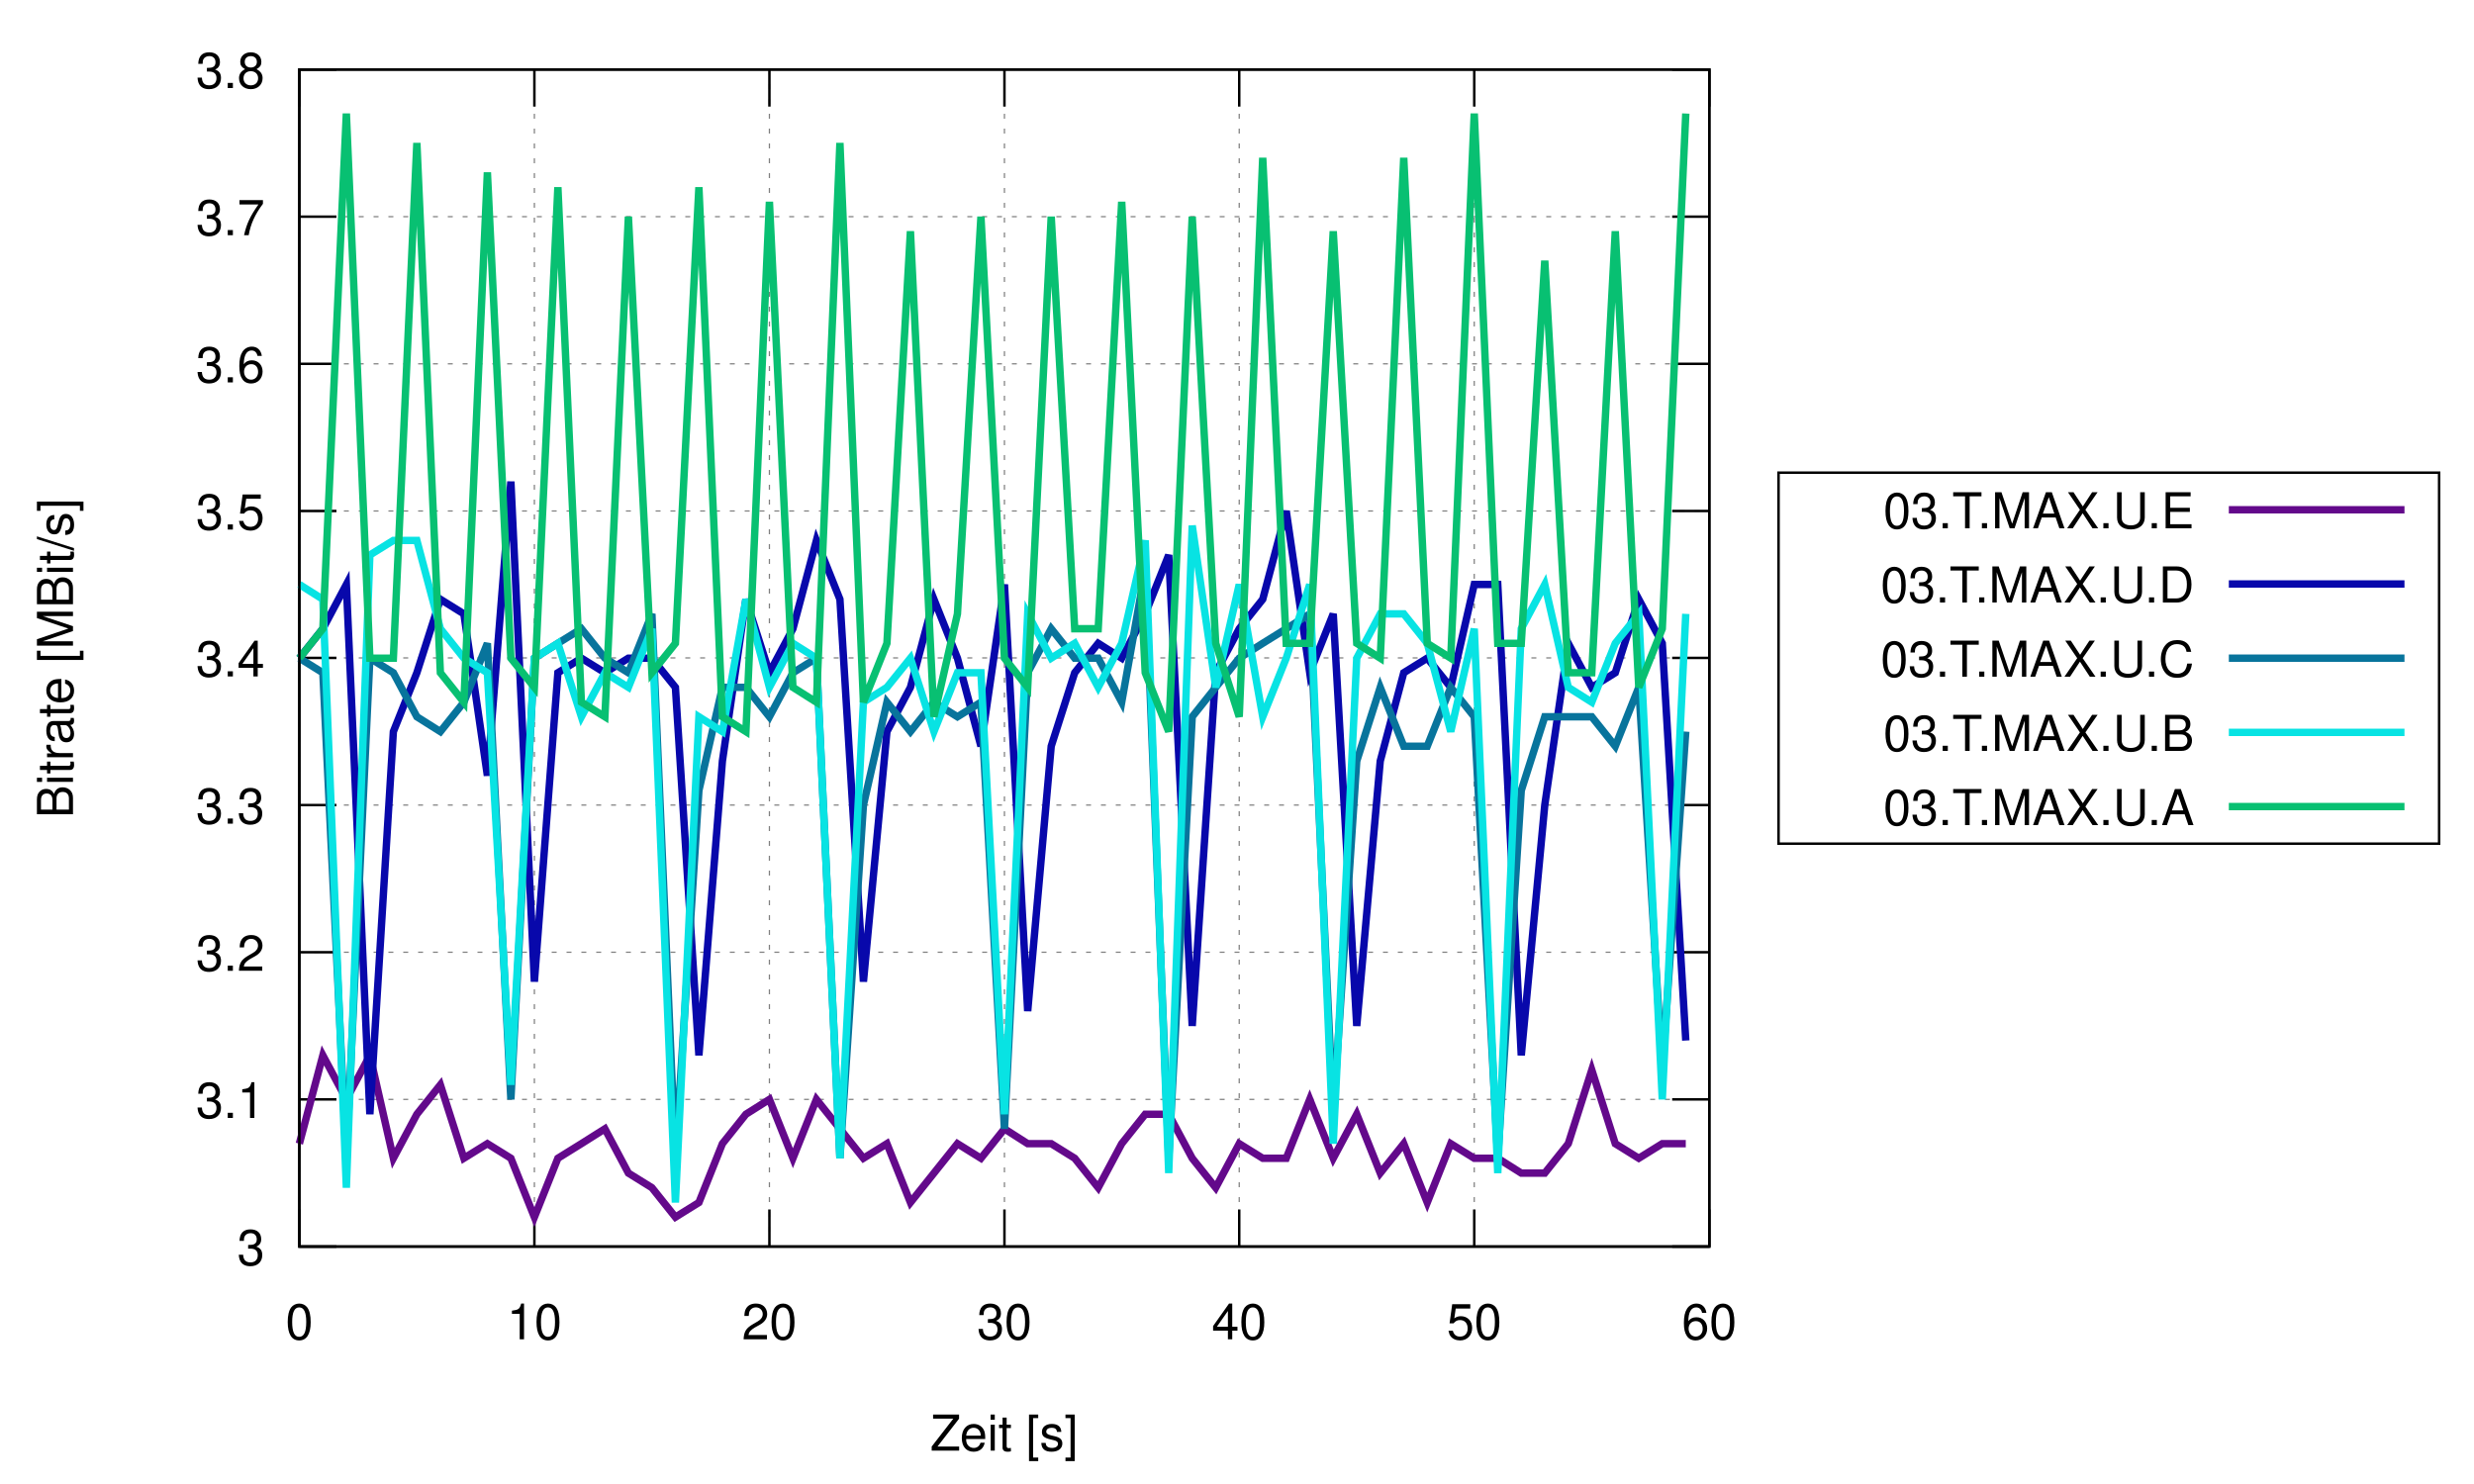
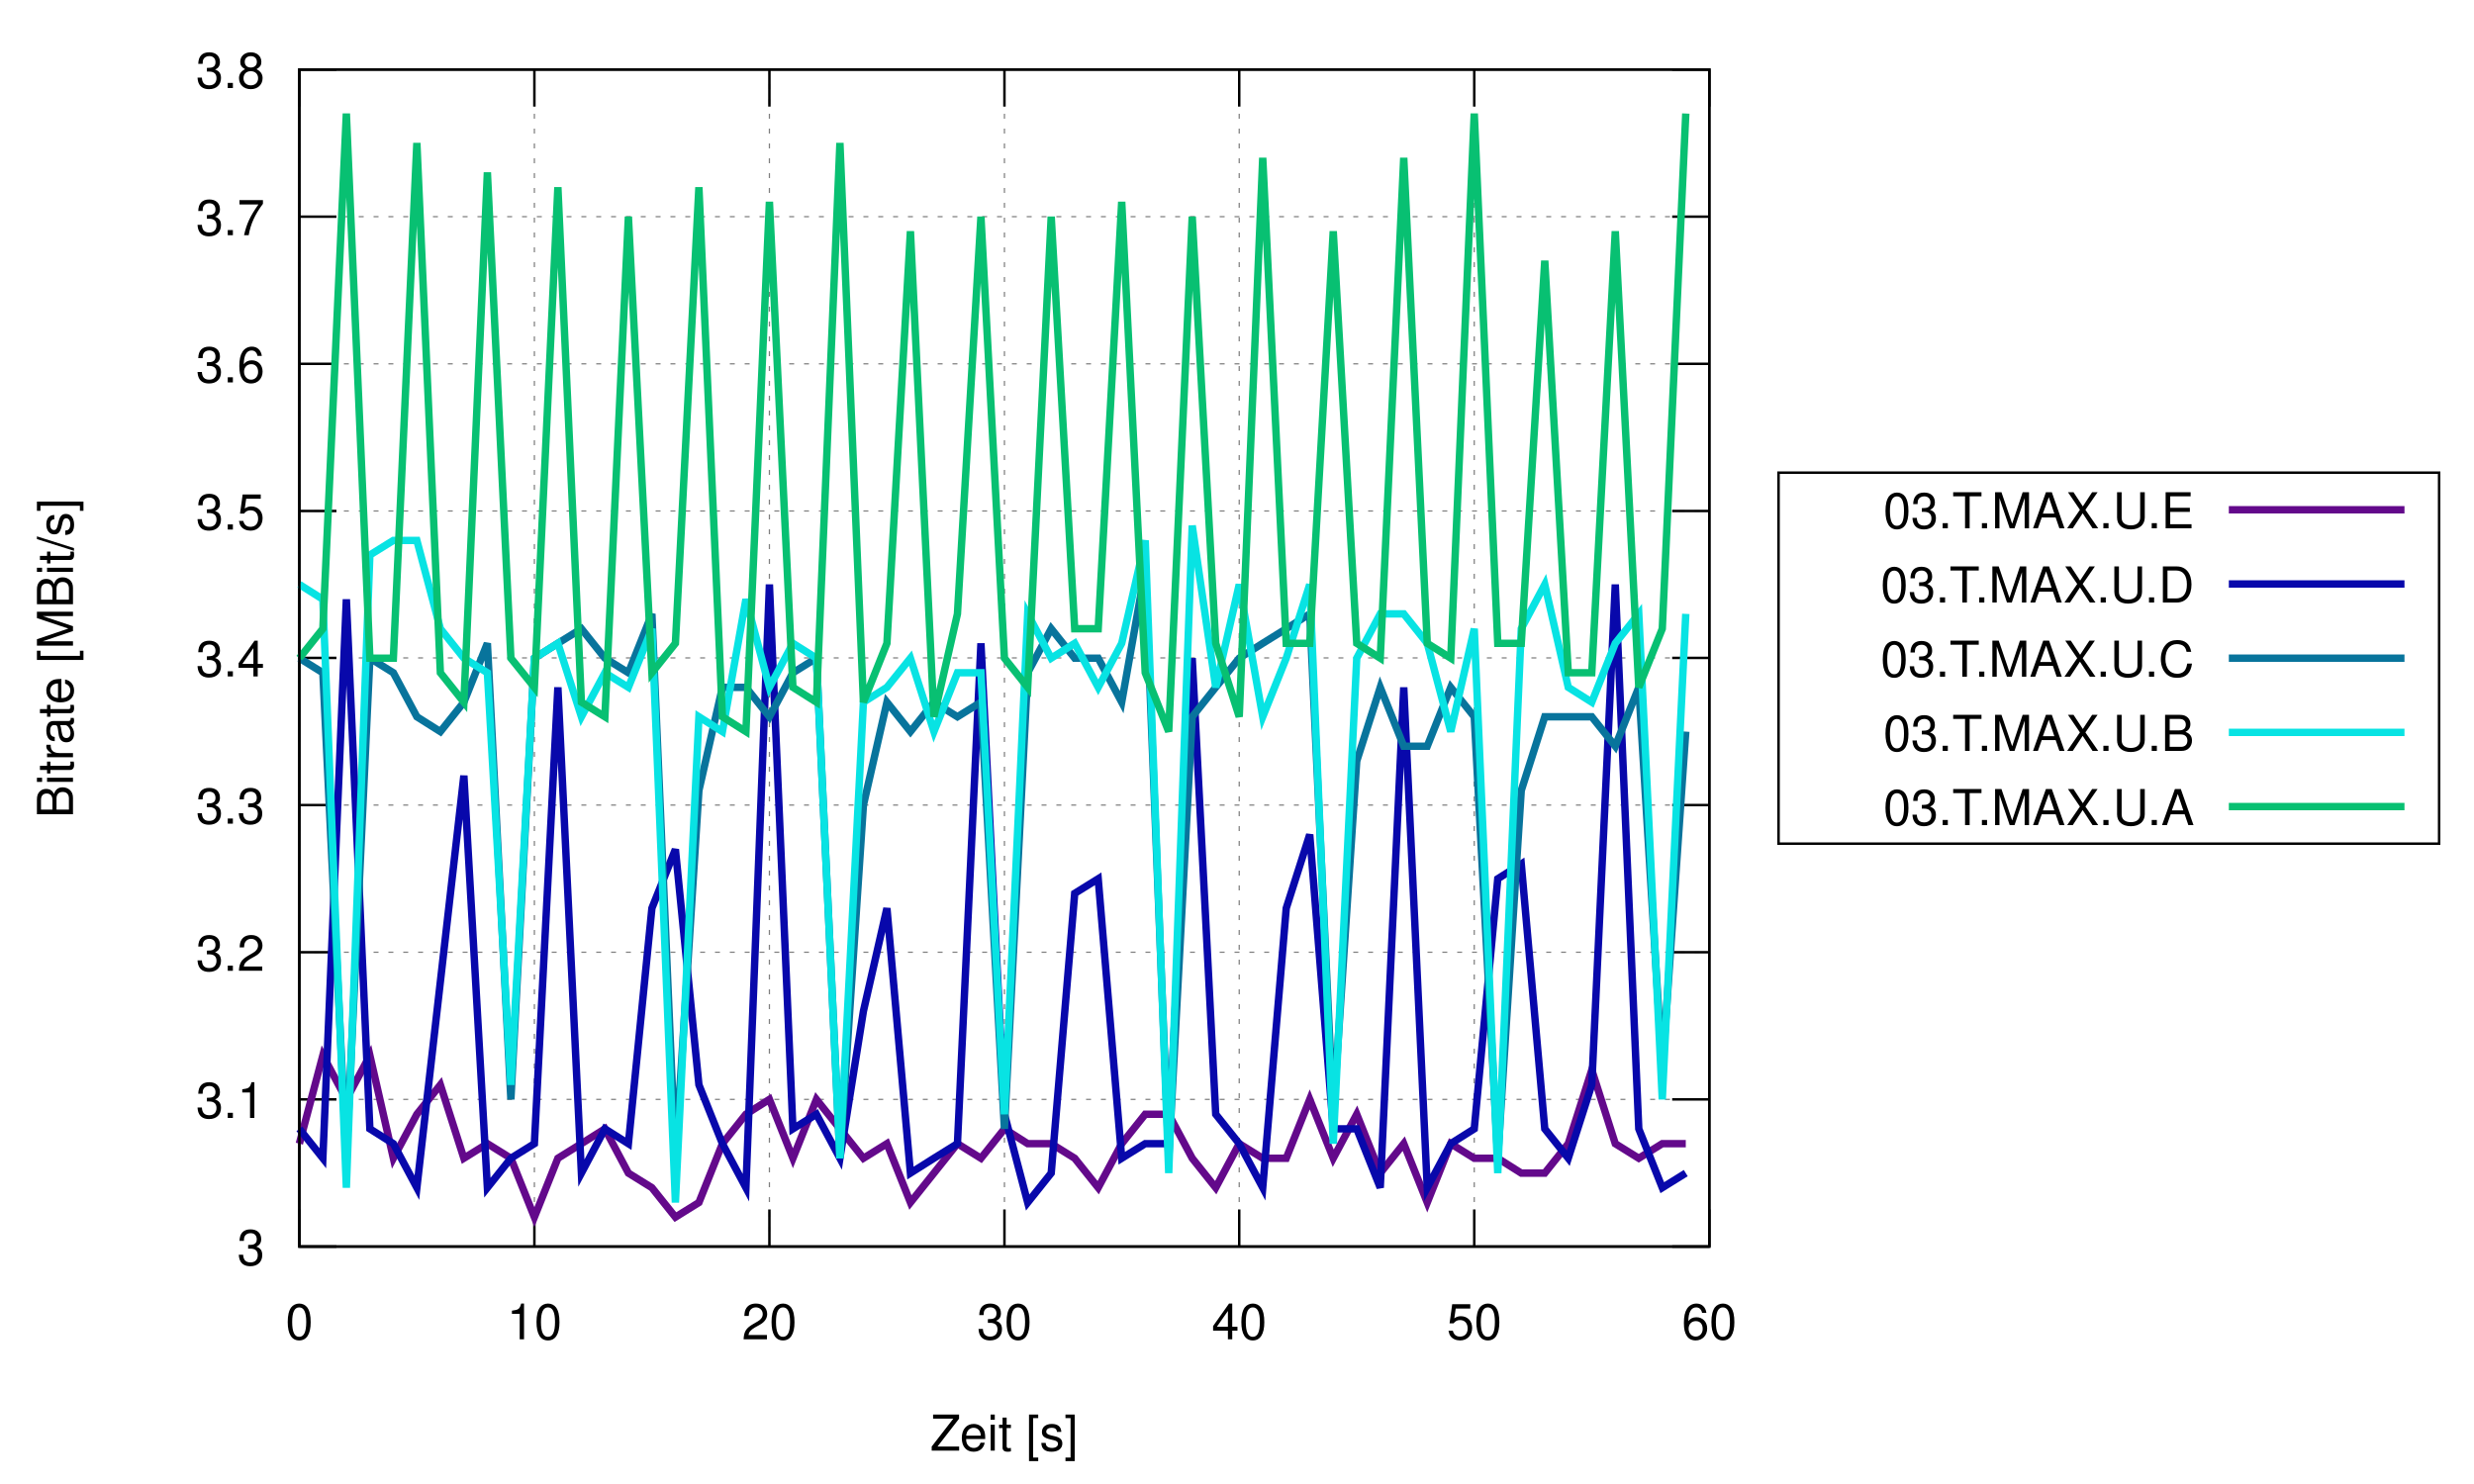
<svg xmlns="http://www.w3.org/2000/svg" xmlns:xlink="http://www.w3.org/1999/xlink" width="1000" height="600" viewBox="0 0 1000 600">
  <g id="gnuplot_canvas">
    <rect x="0" y="0" width="1000" height="600" fill="none" />
    <defs>
      <circle id="gpDot" r="0.5" stroke-width="0.5" />
      <path id="gpPt0" stroke-width="0.133" stroke="currentColor" d="M-1,0 h2 M0,-1 v2" />
      <path id="gpPt1" stroke-width="0.133" stroke="currentColor" d="M-1,-1 L1,1 M1,-1 L-1,1" />
      <path id="gpPt2" stroke-width="0.133" stroke="currentColor" d="M-1,0 L1,0 M0,-1 L0,1 M-1,-1 L1,1 M-1,1 L1,-1" />
      <rect id="gpPt3" stroke-width="0.133" stroke="currentColor" x="-1" y="-1" width="2" height="2" />
      <rect id="gpPt4" stroke-width="0.133" stroke="currentColor" fill="currentColor" x="-1" y="-1" width="2" height="2" />
      <circle id="gpPt5" stroke-width="0.133" stroke="currentColor" cx="0" cy="0" r="1" />
      <use xlink:href="#gpPt5" id="gpPt6" fill="currentColor" stroke="none" />
      <path id="gpPt7" stroke-width="0.133" stroke="currentColor" d="M0,-1.33 L-1.33,0.67 L1.33,0.67 z" />
      <use xlink:href="#gpPt7" id="gpPt8" fill="currentColor" stroke="none" />
      <use xlink:href="#gpPt7" id="gpPt9" stroke="currentColor" transform="rotate(180)" />
      <use xlink:href="#gpPt9" id="gpPt10" fill="currentColor" stroke="none" />
      <use xlink:href="#gpPt3" id="gpPt11" stroke="currentColor" transform="rotate(45)" />
      <use xlink:href="#gpPt11" id="gpPt12" fill="currentColor" stroke="none" />
      <path id="gpPt13" stroke-width="0.133" stroke="currentColor" d="M0,1.330 L1.265,0.411 L0.782,-1.067 L-0.782,-1.076 L-1.265,0.411 z" />
      <use xlink:href="#gpPt13" id="gpPt14" fill="currentColor" stroke="none" />
      <filter id="textbox" filterUnits="objectBoundingBox" x="0" y="0" height="1" width="1">
        <feFlood flood-color="white" flood-opacity="1" result="bgnd" />
        <feComposite in="SourceGraphic" in2="bgnd" operator="atop" />
      </filter>
      <filter id="greybox" filterUnits="objectBoundingBox" x="0" y="0" height="1" width="1">
        <feFlood flood-color="lightgrey" flood-opacity="1" result="grey" />
        <feComposite in="SourceGraphic" in2="grey" operator="atop" />
      </filter>
    </defs>
    <g fill="none" color="white" stroke="currentColor" stroke-width="1.00" stroke-linecap="butt" stroke-linejoin="miter">
</g>
    <g fill="none" color="black" stroke="currentColor" stroke-width="1.00" stroke-linecap="butt" stroke-linejoin="miter">
</g>
    <g fill="none" color="black" stroke="black" stroke-width="0.50" stroke-linecap="butt" stroke-linejoin="miter">
</g>
    <g fill="none" color="gray" stroke="currentColor" stroke-width="0.50" stroke-linecap="butt" stroke-linejoin="miter">
      <path stroke="gray" stroke-dasharray="2,4" class="gridline" d="M121.0,504.0 L690.9,504.0  " />
    </g>
    <g fill="none" color="gray" stroke="gray" stroke-width="1.00" stroke-linecap="butt" stroke-linejoin="miter">
</g>
    <g fill="none" color="black" stroke="currentColor" stroke-width="1.00" stroke-linecap="butt" stroke-linejoin="miter">
      <path stroke="black" d="M121.0,504.0 L136.0,504.0 M690.9,504.0 L675.9,504.0  " />
      <g transform="translate(107.0,511.5)" stroke="none" fill="black" font-family="Helvetica" font-size="20.00" text-anchor="end">
        <text>
          <tspan font-family="Helvetica"> 3</tspan>
        </text>
      </g>
    </g>
    <g fill="none" color="black" stroke="currentColor" stroke-width="1.00" stroke-linecap="butt" stroke-linejoin="miter">
</g>
    <g fill="none" color="black" stroke="black" stroke-width="0.50" stroke-linecap="butt" stroke-linejoin="miter">
</g>
    <g fill="none" color="gray" stroke="currentColor" stroke-width="0.50" stroke-linecap="butt" stroke-linejoin="miter">
      <path stroke="gray" stroke-dasharray="2,4" class="gridline" d="M121.0,444.5 L690.9,444.5  " />
    </g>
    <g fill="none" color="gray" stroke="gray" stroke-width="1.00" stroke-linecap="butt" stroke-linejoin="miter">
</g>
    <g fill="none" color="black" stroke="currentColor" stroke-width="1.00" stroke-linecap="butt" stroke-linejoin="miter">
      <path stroke="black" d="M121.0,444.5 L136.0,444.5 M690.9,444.5 L675.9,444.5  " />
      <g transform="translate(107.0,452.0)" stroke="none" fill="black" font-family="Helvetica" font-size="20.00" text-anchor="end">
        <text>
          <tspan font-family="Helvetica"> 3.1</tspan>
        </text>
      </g>
    </g>
    <g fill="none" color="black" stroke="currentColor" stroke-width="1.00" stroke-linecap="butt" stroke-linejoin="miter">
</g>
    <g fill="none" color="black" stroke="black" stroke-width="0.50" stroke-linecap="butt" stroke-linejoin="miter">
</g>
    <g fill="none" color="gray" stroke="currentColor" stroke-width="0.50" stroke-linecap="butt" stroke-linejoin="miter">
      <path stroke="gray" stroke-dasharray="2,4" class="gridline" d="M121.0,385.0 L690.9,385.0  " />
    </g>
    <g fill="none" color="gray" stroke="gray" stroke-width="1.00" stroke-linecap="butt" stroke-linejoin="miter">
</g>
    <g fill="none" color="black" stroke="currentColor" stroke-width="1.00" stroke-linecap="butt" stroke-linejoin="miter">
      <path stroke="black" d="M121.0,385.0 L136.0,385.0 M690.9,385.0 L675.9,385.0  " />
      <g transform="translate(107.0,392.5)" stroke="none" fill="black" font-family="Helvetica" font-size="20.00" text-anchor="end">
        <text>
          <tspan font-family="Helvetica"> 3.2</tspan>
        </text>
      </g>
    </g>
    <g fill="none" color="black" stroke="currentColor" stroke-width="1.00" stroke-linecap="butt" stroke-linejoin="miter">
</g>
    <g fill="none" color="black" stroke="black" stroke-width="0.50" stroke-linecap="butt" stroke-linejoin="miter">
</g>
    <g fill="none" color="gray" stroke="currentColor" stroke-width="0.50" stroke-linecap="butt" stroke-linejoin="miter">
      <path stroke="gray" stroke-dasharray="2,4" class="gridline" d="M121.0,325.5 L690.9,325.5  " />
    </g>
    <g fill="none" color="gray" stroke="gray" stroke-width="1.00" stroke-linecap="butt" stroke-linejoin="miter">
</g>
    <g fill="none" color="black" stroke="currentColor" stroke-width="1.00" stroke-linecap="butt" stroke-linejoin="miter">
      <path stroke="black" d="M121.0,325.5 L136.0,325.5 M690.9,325.5 L675.9,325.5  " />
      <g transform="translate(107.0,333.0)" stroke="none" fill="black" font-family="Helvetica" font-size="20.00" text-anchor="end">
        <text>
          <tspan font-family="Helvetica"> 3.3</tspan>
        </text>
      </g>
    </g>
    <g fill="none" color="black" stroke="currentColor" stroke-width="1.00" stroke-linecap="butt" stroke-linejoin="miter">
</g>
    <g fill="none" color="black" stroke="black" stroke-width="0.50" stroke-linecap="butt" stroke-linejoin="miter">
</g>
    <g fill="none" color="gray" stroke="currentColor" stroke-width="0.50" stroke-linecap="butt" stroke-linejoin="miter">
      <path stroke="gray" stroke-dasharray="2,4" class="gridline" d="M121.0,266.0 L690.9,266.0  " />
    </g>
    <g fill="none" color="gray" stroke="gray" stroke-width="1.00" stroke-linecap="butt" stroke-linejoin="miter">
</g>
    <g fill="none" color="black" stroke="currentColor" stroke-width="1.00" stroke-linecap="butt" stroke-linejoin="miter">
      <path stroke="black" d="M121.0,266.0 L136.0,266.0 M690.9,266.0 L675.9,266.0  " />
      <g transform="translate(107.0,273.5)" stroke="none" fill="black" font-family="Helvetica" font-size="20.00" text-anchor="end">
        <text>
          <tspan font-family="Helvetica"> 3.4</tspan>
        </text>
      </g>
    </g>
    <g fill="none" color="black" stroke="currentColor" stroke-width="1.00" stroke-linecap="butt" stroke-linejoin="miter">
</g>
    <g fill="none" color="black" stroke="black" stroke-width="0.50" stroke-linecap="butt" stroke-linejoin="miter">
</g>
    <g fill="none" color="gray" stroke="currentColor" stroke-width="0.50" stroke-linecap="butt" stroke-linejoin="miter">
      <path stroke="gray" stroke-dasharray="2,4" class="gridline" d="M121.0,206.6 L690.9,206.6  " />
    </g>
    <g fill="none" color="gray" stroke="gray" stroke-width="1.00" stroke-linecap="butt" stroke-linejoin="miter">
</g>
    <g fill="none" color="black" stroke="currentColor" stroke-width="1.00" stroke-linecap="butt" stroke-linejoin="miter">
      <path stroke="black" d="M121.0,206.6 L136.0,206.6 M690.9,206.6 L675.9,206.6  " />
      <g transform="translate(107.0,214.1)" stroke="none" fill="black" font-family="Helvetica" font-size="20.00" text-anchor="end">
        <text>
          <tspan font-family="Helvetica"> 3.5</tspan>
        </text>
      </g>
    </g>
    <g fill="none" color="black" stroke="currentColor" stroke-width="1.00" stroke-linecap="butt" stroke-linejoin="miter">
</g>
    <g fill="none" color="black" stroke="black" stroke-width="0.50" stroke-linecap="butt" stroke-linejoin="miter">
</g>
    <g fill="none" color="gray" stroke="currentColor" stroke-width="0.50" stroke-linecap="butt" stroke-linejoin="miter">
      <path stroke="gray" stroke-dasharray="2,4" class="gridline" d="M121.0,147.1 L690.9,147.1  " />
    </g>
    <g fill="none" color="gray" stroke="gray" stroke-width="1.00" stroke-linecap="butt" stroke-linejoin="miter">
</g>
    <g fill="none" color="black" stroke="currentColor" stroke-width="1.00" stroke-linecap="butt" stroke-linejoin="miter">
      <path stroke="black" d="M121.0,147.1 L136.0,147.1 M690.9,147.1 L675.9,147.1  " />
      <g transform="translate(107.0,154.6)" stroke="none" fill="black" font-family="Helvetica" font-size="20.00" text-anchor="end">
        <text>
          <tspan font-family="Helvetica"> 3.6</tspan>
        </text>
      </g>
    </g>
    <g fill="none" color="black" stroke="currentColor" stroke-width="1.00" stroke-linecap="butt" stroke-linejoin="miter">
</g>
    <g fill="none" color="black" stroke="black" stroke-width="0.50" stroke-linecap="butt" stroke-linejoin="miter">
</g>
    <g fill="none" color="gray" stroke="currentColor" stroke-width="0.50" stroke-linecap="butt" stroke-linejoin="miter">
      <path stroke="gray" stroke-dasharray="2,4" class="gridline" d="M121.0,87.6 L690.9,87.6  " />
    </g>
    <g fill="none" color="gray" stroke="gray" stroke-width="1.00" stroke-linecap="butt" stroke-linejoin="miter">
</g>
    <g fill="none" color="black" stroke="currentColor" stroke-width="1.00" stroke-linecap="butt" stroke-linejoin="miter">
      <path stroke="black" d="M121.0,87.6 L136.0,87.6 M690.9,87.6 L675.9,87.6  " />
      <g transform="translate(107.0,95.1)" stroke="none" fill="black" font-family="Helvetica" font-size="20.00" text-anchor="end">
        <text>
          <tspan font-family="Helvetica"> 3.7</tspan>
        </text>
      </g>
    </g>
    <g fill="none" color="black" stroke="currentColor" stroke-width="1.00" stroke-linecap="butt" stroke-linejoin="miter">
</g>
    <g fill="none" color="black" stroke="black" stroke-width="0.50" stroke-linecap="butt" stroke-linejoin="miter">
</g>
    <g fill="none" color="gray" stroke="currentColor" stroke-width="0.50" stroke-linecap="butt" stroke-linejoin="miter">
      <path stroke="gray" stroke-dasharray="2,4" class="gridline" d="M121.0,28.1 L690.9,28.1  " />
    </g>
    <g fill="none" color="gray" stroke="gray" stroke-width="1.00" stroke-linecap="butt" stroke-linejoin="miter">
</g>
    <g fill="none" color="black" stroke="currentColor" stroke-width="1.00" stroke-linecap="butt" stroke-linejoin="miter">
      <path stroke="black" d="M121.0,28.1 L136.0,28.1 M690.9,28.1 L675.9,28.1  " />
      <g transform="translate(107.0,35.6)" stroke="none" fill="black" font-family="Helvetica" font-size="20.00" text-anchor="end">
        <text>
          <tspan font-family="Helvetica"> 3.8</tspan>
        </text>
      </g>
    </g>
    <g fill="none" color="black" stroke="currentColor" stroke-width="1.00" stroke-linecap="butt" stroke-linejoin="miter">
</g>
    <g fill="none" color="black" stroke="black" stroke-width="0.50" stroke-linecap="butt" stroke-linejoin="miter">
</g>
    <g fill="none" color="gray" stroke="currentColor" stroke-width="0.50" stroke-linecap="butt" stroke-linejoin="miter">
      <path stroke="gray" stroke-dasharray="2,4" class="gridline" d="M121.0,504.0 L121.0,28.1  " />
    </g>
    <g fill="none" color="gray" stroke="gray" stroke-width="1.00" stroke-linecap="butt" stroke-linejoin="miter">
</g>
    <g fill="none" color="black" stroke="currentColor" stroke-width="1.00" stroke-linecap="butt" stroke-linejoin="miter">
      <path stroke="black" d="M121.0,504.0 L121.0,489.0 M121.0,28.1 L121.0,43.1  " />
      <g transform="translate(121.0,541.5)" stroke="none" fill="black" font-family="Helvetica" font-size="20.00" text-anchor="middle">
        <text>
          <tspan font-family="Helvetica"> 0</tspan>
        </text>
      </g>
    </g>
    <g fill="none" color="black" stroke="currentColor" stroke-width="1.00" stroke-linecap="butt" stroke-linejoin="miter">
</g>
    <g fill="none" color="black" stroke="black" stroke-width="0.50" stroke-linecap="butt" stroke-linejoin="miter">
</g>
    <g fill="none" color="gray" stroke="currentColor" stroke-width="0.50" stroke-linecap="butt" stroke-linejoin="miter">
      <path stroke="gray" stroke-dasharray="2,4" class="gridline" d="M216.0,504.0 L216.0,28.1  " />
    </g>
    <g fill="none" color="gray" stroke="gray" stroke-width="1.00" stroke-linecap="butt" stroke-linejoin="miter">
</g>
    <g fill="none" color="black" stroke="currentColor" stroke-width="1.00" stroke-linecap="butt" stroke-linejoin="miter">
      <path stroke="black" d="M216.0,504.0 L216.0,489.0 M216.0,28.1 L216.0,43.1  " />
      <g transform="translate(216.0,541.5)" stroke="none" fill="black" font-family="Helvetica" font-size="20.00" text-anchor="middle">
        <text>
          <tspan font-family="Helvetica"> 10</tspan>
        </text>
      </g>
    </g>
    <g fill="none" color="black" stroke="currentColor" stroke-width="1.00" stroke-linecap="butt" stroke-linejoin="miter">
</g>
    <g fill="none" color="black" stroke="black" stroke-width="0.50" stroke-linecap="butt" stroke-linejoin="miter">
</g>
    <g fill="none" color="gray" stroke="currentColor" stroke-width="0.50" stroke-linecap="butt" stroke-linejoin="miter">
      <path stroke="gray" stroke-dasharray="2,4" class="gridline" d="M311.0,504.0 L311.0,28.1  " />
    </g>
    <g fill="none" color="gray" stroke="gray" stroke-width="1.00" stroke-linecap="butt" stroke-linejoin="miter">
</g>
    <g fill="none" color="black" stroke="currentColor" stroke-width="1.00" stroke-linecap="butt" stroke-linejoin="miter">
      <path stroke="black" d="M311.0,504.0 L311.0,489.0 M311.0,28.1 L311.0,43.1  " />
      <g transform="translate(311.0,541.5)" stroke="none" fill="black" font-family="Helvetica" font-size="20.00" text-anchor="middle">
        <text>
          <tspan font-family="Helvetica"> 20</tspan>
        </text>
      </g>
    </g>
    <g fill="none" color="black" stroke="currentColor" stroke-width="1.00" stroke-linecap="butt" stroke-linejoin="miter">
</g>
    <g fill="none" color="black" stroke="black" stroke-width="0.50" stroke-linecap="butt" stroke-linejoin="miter">
</g>
    <g fill="none" color="gray" stroke="currentColor" stroke-width="0.50" stroke-linecap="butt" stroke-linejoin="miter">
      <path stroke="gray" stroke-dasharray="2,4" class="gridline" d="M406.0,504.0 L406.0,28.1  " />
    </g>
    <g fill="none" color="gray" stroke="gray" stroke-width="1.00" stroke-linecap="butt" stroke-linejoin="miter">
</g>
    <g fill="none" color="black" stroke="currentColor" stroke-width="1.00" stroke-linecap="butt" stroke-linejoin="miter">
      <path stroke="black" d="M406.0,504.0 L406.0,489.0 M406.0,28.1 L406.0,43.1  " />
      <g transform="translate(406.0,541.5)" stroke="none" fill="black" font-family="Helvetica" font-size="20.00" text-anchor="middle">
        <text>
          <tspan font-family="Helvetica"> 30</tspan>
        </text>
      </g>
    </g>
    <g fill="none" color="black" stroke="currentColor" stroke-width="1.00" stroke-linecap="butt" stroke-linejoin="miter">
</g>
    <g fill="none" color="black" stroke="black" stroke-width="0.50" stroke-linecap="butt" stroke-linejoin="miter">
</g>
    <g fill="none" color="gray" stroke="currentColor" stroke-width="0.50" stroke-linecap="butt" stroke-linejoin="miter">
      <path stroke="gray" stroke-dasharray="2,4" class="gridline" d="M500.9,504.0 L500.9,28.1  " />
    </g>
    <g fill="none" color="gray" stroke="gray" stroke-width="1.00" stroke-linecap="butt" stroke-linejoin="miter">
</g>
    <g fill="none" color="black" stroke="currentColor" stroke-width="1.00" stroke-linecap="butt" stroke-linejoin="miter">
      <path stroke="black" d="M500.9,504.0 L500.9,489.0 M500.9,28.1 L500.9,43.1  " />
      <g transform="translate(500.9,541.5)" stroke="none" fill="black" font-family="Helvetica" font-size="20.00" text-anchor="middle">
        <text>
          <tspan font-family="Helvetica"> 40</tspan>
        </text>
      </g>
    </g>
    <g fill="none" color="black" stroke="currentColor" stroke-width="1.00" stroke-linecap="butt" stroke-linejoin="miter">
</g>
    <g fill="none" color="black" stroke="black" stroke-width="0.50" stroke-linecap="butt" stroke-linejoin="miter">
</g>
    <g fill="none" color="gray" stroke="currentColor" stroke-width="0.50" stroke-linecap="butt" stroke-linejoin="miter">
      <path stroke="gray" stroke-dasharray="2,4" class="gridline" d="M595.9,504.0 L595.9,28.1  " />
    </g>
    <g fill="none" color="gray" stroke="gray" stroke-width="1.00" stroke-linecap="butt" stroke-linejoin="miter">
</g>
    <g fill="none" color="black" stroke="currentColor" stroke-width="1.00" stroke-linecap="butt" stroke-linejoin="miter">
      <path stroke="black" d="M595.9,504.0 L595.9,489.0 M595.9,28.1 L595.9,43.1  " />
      <g transform="translate(595.9,541.5)" stroke="none" fill="black" font-family="Helvetica" font-size="20.00" text-anchor="middle">
        <text>
          <tspan font-family="Helvetica"> 50</tspan>
        </text>
      </g>
    </g>
    <g fill="none" color="black" stroke="currentColor" stroke-width="1.00" stroke-linecap="butt" stroke-linejoin="miter">
</g>
    <g fill="none" color="black" stroke="black" stroke-width="0.50" stroke-linecap="butt" stroke-linejoin="miter">
</g>
    <g fill="none" color="gray" stroke="currentColor" stroke-width="0.50" stroke-linecap="butt" stroke-linejoin="miter">
      <path stroke="gray" stroke-dasharray="2,4" class="gridline" d="M690.9,504.0 L690.9,28.1  " />
    </g>
    <g fill="none" color="gray" stroke="gray" stroke-width="1.00" stroke-linecap="butt" stroke-linejoin="miter">
</g>
    <g fill="none" color="black" stroke="currentColor" stroke-width="1.00" stroke-linecap="butt" stroke-linejoin="miter">
      <path stroke="black" d="M690.9,504.0 L690.9,489.0 M690.9,28.1 L690.9,43.1  " />
      <g transform="translate(690.9,541.5)" stroke="none" fill="black" font-family="Helvetica" font-size="20.00" text-anchor="middle">
        <text>
          <tspan font-family="Helvetica"> 60</tspan>
        </text>
      </g>
    </g>
    <g fill="none" color="black" stroke="currentColor" stroke-width="1.00" stroke-linecap="butt" stroke-linejoin="miter">
</g>
    <g fill="none" color="black" stroke="currentColor" stroke-width="1.00" stroke-linecap="butt" stroke-linejoin="miter">
      <path stroke="black" d="M121.0,28.1 L121.0,504.0 L690.9,504.0 L690.9,28.1 L121.0,28.1 Z  " />
    </g>
    <g fill="none" color="black" stroke="currentColor" stroke-width="1.00" stroke-linecap="butt" stroke-linejoin="miter">
      <g transform="translate(29.5,266.1) rotate(270)" stroke="none" fill="black" font-family="Helvetica" font-size="20.00" text-anchor="middle">
        <text>
          <tspan font-family="Helvetica">Bitrate [MBit/s]</tspan>
        </text>
      </g>
    </g>
    <g fill="none" color="black" stroke="currentColor" stroke-width="1.00" stroke-linecap="butt" stroke-linejoin="miter">
      <g transform="translate(405.9,586.5)" stroke="none" fill="black" font-family="Helvetica" font-size="20.00" text-anchor="middle">
        <text>
          <tspan font-family="Helvetica">Zeit [s]</tspan>
        </text>
      </g>
    </g>
    <g fill="none" color="black" stroke="currentColor" stroke-width="1.00" stroke-linecap="butt" stroke-linejoin="miter">
</g>
    <g fill="none" color="black" stroke="currentColor" stroke-width="1.00" stroke-linecap="butt" stroke-linejoin="miter">
      <path stroke="black" d="M718.9,341.1 L718.9,191.1 L985.9,191.1 L985.9,341.1 L718.9,341.1 Z  " />
    </g>
    <g id="gnuplot_plot_1">
      <g fill="none" color="white" stroke="black" stroke-width="3.00" stroke-linecap="butt" stroke-linejoin="miter">
</g>
      <g fill="none" color="black" stroke="currentColor" stroke-width="3.00" stroke-linecap="butt" stroke-linejoin="miter">
        <g transform="translate(886.9,213.6)" stroke="none" fill="black" font-family="Helvetica" font-size="20.00" text-anchor="end">
          <text>
            <tspan font-family="Helvetica">03.T.MAX.U.E</tspan>
          </text>
        </g>
      </g>
      <g fill="none" color="black" stroke="currentColor" stroke-width="3.00" stroke-linecap="butt" stroke-linejoin="miter">
        <path stroke="rgb( 99,   9, 139)" d="M900.9,206.1 L971.9,206.1 M121.0,462.4 L130.5,426.7 L140.0,444.5 L149.5,426.7 L159.0,468.3 L168.5,450.5   L178.0,438.6 L187.5,468.3 L197.0,462.4 L206.5,468.3 L216.0,492.1 L225.5,468.3 L235.0,462.4 L244.5,456.4   L254.0,474.3 L263.5,480.2 L273.0,492.1 L282.5,486.2 L292.0,462.4 L301.5,450.5 L311.0,444.5 L320.5,468.3   L330.0,444.5 L339.5,456.4 L349.0,468.3 L358.5,462.4 L368.0,486.2 L377.5,474.3 L387.0,462.4 L396.5,468.3   L406.0,456.4 L415.4,462.4 L424.9,462.4 L434.4,468.3 L443.9,480.2 L453.4,462.4 L462.9,450.5 L472.4,450.5   L481.9,468.3 L491.4,480.2 L500.9,462.4 L510.4,468.3 L519.9,468.3 L529.4,444.5 L538.9,468.3 L548.4,450.5   L557.9,474.3 L567.4,462.4 L576.9,486.2 L586.4,462.4 L595.9,468.3 L605.4,468.3 L614.9,474.3 L624.4,474.3   L633.9,462.4 L643.4,432.6 L652.9,462.4 L662.4,468.3 L671.9,462.4 L681.4,462.4  " />
      </g>
    </g>
    <g id="gnuplot_plot_2">
      <g fill="none" color="black" stroke="currentColor" stroke-width="3.00" stroke-linecap="butt" stroke-linejoin="miter">
        <g transform="translate(886.9,243.6)" stroke="none" fill="black" font-family="Helvetica" font-size="20.00" text-anchor="end">
          <text>
            <tspan font-family="Helvetica">03.T.MAX.U.D</tspan>
          </text>
        </g>
      </g>
      <g fill="none" color="black" stroke="currentColor" stroke-width="3.00" stroke-linecap="butt" stroke-linejoin="miter">
-         <path stroke="rgb(  8,   8, 171)" d="M900.9,236.1 L971.9,236.1 M121.0,266.1 L130.5,254.2 L140.0,236.3 L149.5,450.5 L159.0,295.8 L168.5,272.0   L178.0,242.3 L187.5,248.2 L197.0,313.6 L206.5,194.7 L216.0,396.9 L225.5,272.0 L235.0,266.1 L244.5,272.0   L254.0,266.1 L263.5,266.1 L273.0,277.9 L282.5,426.7 L292.0,307.7 L301.5,242.3 L311.0,272.0 L320.5,254.2   L330.0,218.5 L339.5,242.3 L349.0,396.9 L358.5,295.8 L368.0,277.9 L377.5,242.3 L387.0,266.1 L396.5,301.7   L406.0,236.3 L415.4,408.8 L424.9,301.7 L434.4,272.0 L443.9,260.1 L453.4,266.1 L462.9,248.2 L472.4,224.4   L481.9,414.8 L491.4,272.0 L500.9,254.2 L510.4,242.3 L519.9,206.6 L529.4,272.0 L538.9,248.2 L548.4,414.8   L557.9,307.7 L567.4,272.0 L576.9,266.1 L586.4,277.9 L595.9,236.3 L605.4,236.3 L614.9,426.7 L624.4,325.5   L633.9,260.1 L643.4,277.9 L652.9,272.0 L662.4,242.3 L671.9,260.1 L681.4,420.7  " />
+         <path stroke="rgb(  8,   8, 171)" d="M900.9,236.1 L971.9,236.1 M121.0,456.4 L130.5,468.3 L140.0,242.3 L149.5,456.4 L159.0,462.4 L168.5,480.2   L178.0,396.9 L187.5,313.6 L197.0,480.2 L206.5,468.3 L216.0,462.4 L225.5,277.9 L235.0,474.3 L244.5,456.4   L254.0,462.4 L263.5,367.2 L273.0,343.4 L282.5,438.6 L292.0,462.4 L301.5,480.2 L311.0,236.3 L320.5,456.4   L330.0,450.5 L339.5,468.3 L349.0,408.8 L358.5,367.2 L368.0,474.3 L377.5,468.3 L387.0,462.4 L396.5,260.1   L406.0,450.5 L415.4,486.2 L424.9,474.3 L434.4,361.2 L443.9,355.3 L453.4,468.3 L462.9,462.4 L472.4,462.4   L481.9,266.1 L491.4,450.5 L500.9,462.4 L510.4,480.2 L519.9,367.2 L529.4,337.4 L538.9,456.4 L548.4,456.4   L557.9,480.2 L567.4,277.9 L576.9,480.2 L586.4,462.4 L595.9,456.4 L605.4,355.3 L614.9,349.3 L624.4,456.4   L633.9,468.3 L643.4,438.6 L652.9,236.3 L662.4,456.4 L671.9,480.2 L681.4,474.3  " />
      </g>
    </g>
    <g id="gnuplot_plot_3">
      <g fill="none" color="black" stroke="currentColor" stroke-width="3.00" stroke-linecap="butt" stroke-linejoin="miter">
        <g transform="translate(886.9,273.6)" stroke="none" fill="black" font-family="Helvetica" font-size="20.00" text-anchor="end">
          <text>
            <tspan font-family="Helvetica">03.T.MAX.U.C</tspan>
          </text>
        </g>
      </g>
      <g fill="none" color="black" stroke="currentColor" stroke-width="3.00" stroke-linecap="butt" stroke-linejoin="miter">
        <path stroke="rgb(  8, 116, 156)" d="M900.9,266.1 L971.9,266.1 M121.0,266.1 L130.5,272.0 L140.0,468.3 L149.5,266.1 L159.0,272.0 L168.5,289.8   L178.0,295.8 L187.5,283.9 L197.0,260.1 L206.5,444.5 L216.0,266.1 L225.5,260.1 L235.0,254.2 L244.5,266.1   L254.0,272.0 L263.5,248.2 L273.0,468.3 L282.5,319.6 L292.0,277.9 L301.5,277.9 L311.0,289.8 L320.5,272.0   L330.0,266.1 L339.5,468.3 L349.0,325.5 L358.5,283.9 L368.0,295.8 L377.5,283.9 L387.0,289.8 L396.5,283.9   L406.0,456.4 L415.4,272.0 L424.9,254.2 L434.4,266.1 L443.9,266.1 L453.4,283.9 L462.9,230.4 L472.4,468.3   L481.9,289.8 L491.4,277.9 L500.9,266.1 L510.4,260.1 L519.9,254.2 L529.4,248.2 L538.9,450.5 L548.4,307.7   L557.9,277.9 L567.4,301.7 L576.9,301.7 L586.4,277.9 L595.9,289.8 L605.4,468.3 L614.9,319.6 L624.4,289.8   L633.9,289.8 L643.4,289.8 L652.9,301.7 L662.4,277.9 L671.9,432.6 L681.4,295.8  " />
      </g>
    </g>
    <g id="gnuplot_plot_4">
      <g fill="none" color="black" stroke="currentColor" stroke-width="3.00" stroke-linecap="butt" stroke-linejoin="miter">
        <g transform="translate(886.9,303.6)" stroke="none" fill="black" font-family="Helvetica" font-size="20.00" text-anchor="end">
          <text>
            <tspan font-family="Helvetica">03.T.MAX.U.B</tspan>
          </text>
        </g>
      </g>
      <g fill="none" color="black" stroke="currentColor" stroke-width="3.00" stroke-linecap="butt" stroke-linejoin="miter">
        <path stroke="rgb(  8, 227, 227)" d="M900.9,296.1 L971.9,296.1 M121.0,236.3 L130.5,242.3 L140.0,480.2 L149.5,224.4 L159.0,218.5 L168.5,218.5   L178.0,254.2 L187.5,266.1 L197.0,272.0 L206.5,438.6 L216.0,266.1 L225.5,260.1 L235.0,289.8 L244.5,272.0   L254.0,277.9 L263.5,254.2 L273.0,486.2 L282.5,289.8 L292.0,295.8 L301.5,242.3 L311.0,277.9 L320.5,260.1   L330.0,266.1 L339.5,468.3 L349.0,283.9 L358.5,277.9 L368.0,266.1 L377.5,295.8 L387.0,272.0 L396.5,272.0   L406.0,450.5 L415.4,248.2 L424.9,266.1 L434.4,260.1 L443.9,277.9 L453.4,260.1 L462.9,218.5 L472.4,474.3   L481.9,212.5 L491.4,277.9 L500.9,236.3 L510.4,289.8 L519.9,266.1 L529.4,236.3 L538.9,462.4 L548.4,266.1   L557.9,248.2 L567.4,248.2 L576.9,260.1 L586.4,295.8 L595.9,254.2 L605.4,474.3 L614.9,254.2 L624.4,236.3   L633.9,277.9 L643.4,283.9 L652.9,260.1 L662.4,248.2 L671.9,444.5 L681.4,248.2  " />
      </g>
    </g>
    <g id="gnuplot_plot_5">
      <g fill="none" color="black" stroke="currentColor" stroke-width="3.00" stroke-linecap="butt" stroke-linejoin="miter">
        <g transform="translate(886.9,333.6)" stroke="none" fill="black" font-family="Helvetica" font-size="20.00" text-anchor="end">
          <text>
            <tspan font-family="Helvetica">03.T.MAX.U.A</tspan>
          </text>
        </g>
      </g>
      <g fill="none" color="black" stroke="currentColor" stroke-width="3.00" stroke-linecap="butt" stroke-linejoin="miter">
        <path stroke="rgb(  8, 192, 114)" d="M900.9,326.1 L971.9,326.1 M121.0,266.1 L130.5,254.2 L140.0,45.9 L149.5,266.1 L159.0,266.1 L168.5,57.8   L178.0,272.0 L187.5,283.9 L197.0,69.7 L206.5,266.1 L216.0,277.9 L225.5,75.7 L235.0,283.9 L244.5,289.8   L254.0,87.6 L263.5,272.0 L273.0,260.1 L282.5,75.7 L292.0,289.8 L301.5,295.8 L311.0,81.6 L320.5,277.9   L330.0,283.9 L339.5,57.8 L349.0,283.9 L358.5,260.1 L368.0,93.5 L377.5,289.8 L387.0,248.2 L396.5,87.6   L406.0,266.1 L415.4,277.9 L424.9,87.6 L434.4,254.2 L443.9,254.2 L453.4,81.6 L462.9,272.0 L472.4,295.8   L481.9,87.6 L491.4,260.1 L500.9,289.8 L510.4,63.8 L519.9,260.1 L529.4,260.1 L538.9,93.5 L548.4,260.1   L557.9,266.1 L567.4,63.8 L576.9,260.1 L586.4,266.1 L595.9,45.9 L605.4,260.1 L614.9,260.1 L624.4,105.4   L633.9,272.0 L643.4,272.0 L652.9,93.5 L662.4,277.9 L671.9,254.2 L681.4,45.9  " />
      </g>
    </g>
    <g fill="none" color="white" stroke="rgb(  8, 192, 114)" stroke-width="2.00" stroke-linecap="butt" stroke-linejoin="miter">
</g>
    <g fill="none" color="black" stroke="currentColor" stroke-width="2.00" stroke-linecap="butt" stroke-linejoin="miter">
</g>
    <g fill="none" color="black" stroke="black" stroke-width="1.00" stroke-linecap="butt" stroke-linejoin="miter">
</g>
    <g fill="none" color="black" stroke="currentColor" stroke-width="1.00" stroke-linecap="butt" stroke-linejoin="miter">
      <path stroke="black" d="M121.0,28.1 L121.0,504.0 L690.9,504.0 L690.9,28.1 L121.0,28.1 Z  " />
    </g>
    <g fill="none" color="black" stroke="currentColor" stroke-width="1.00" stroke-linecap="butt" stroke-linejoin="miter">
</g>
  </g>
</svg>
